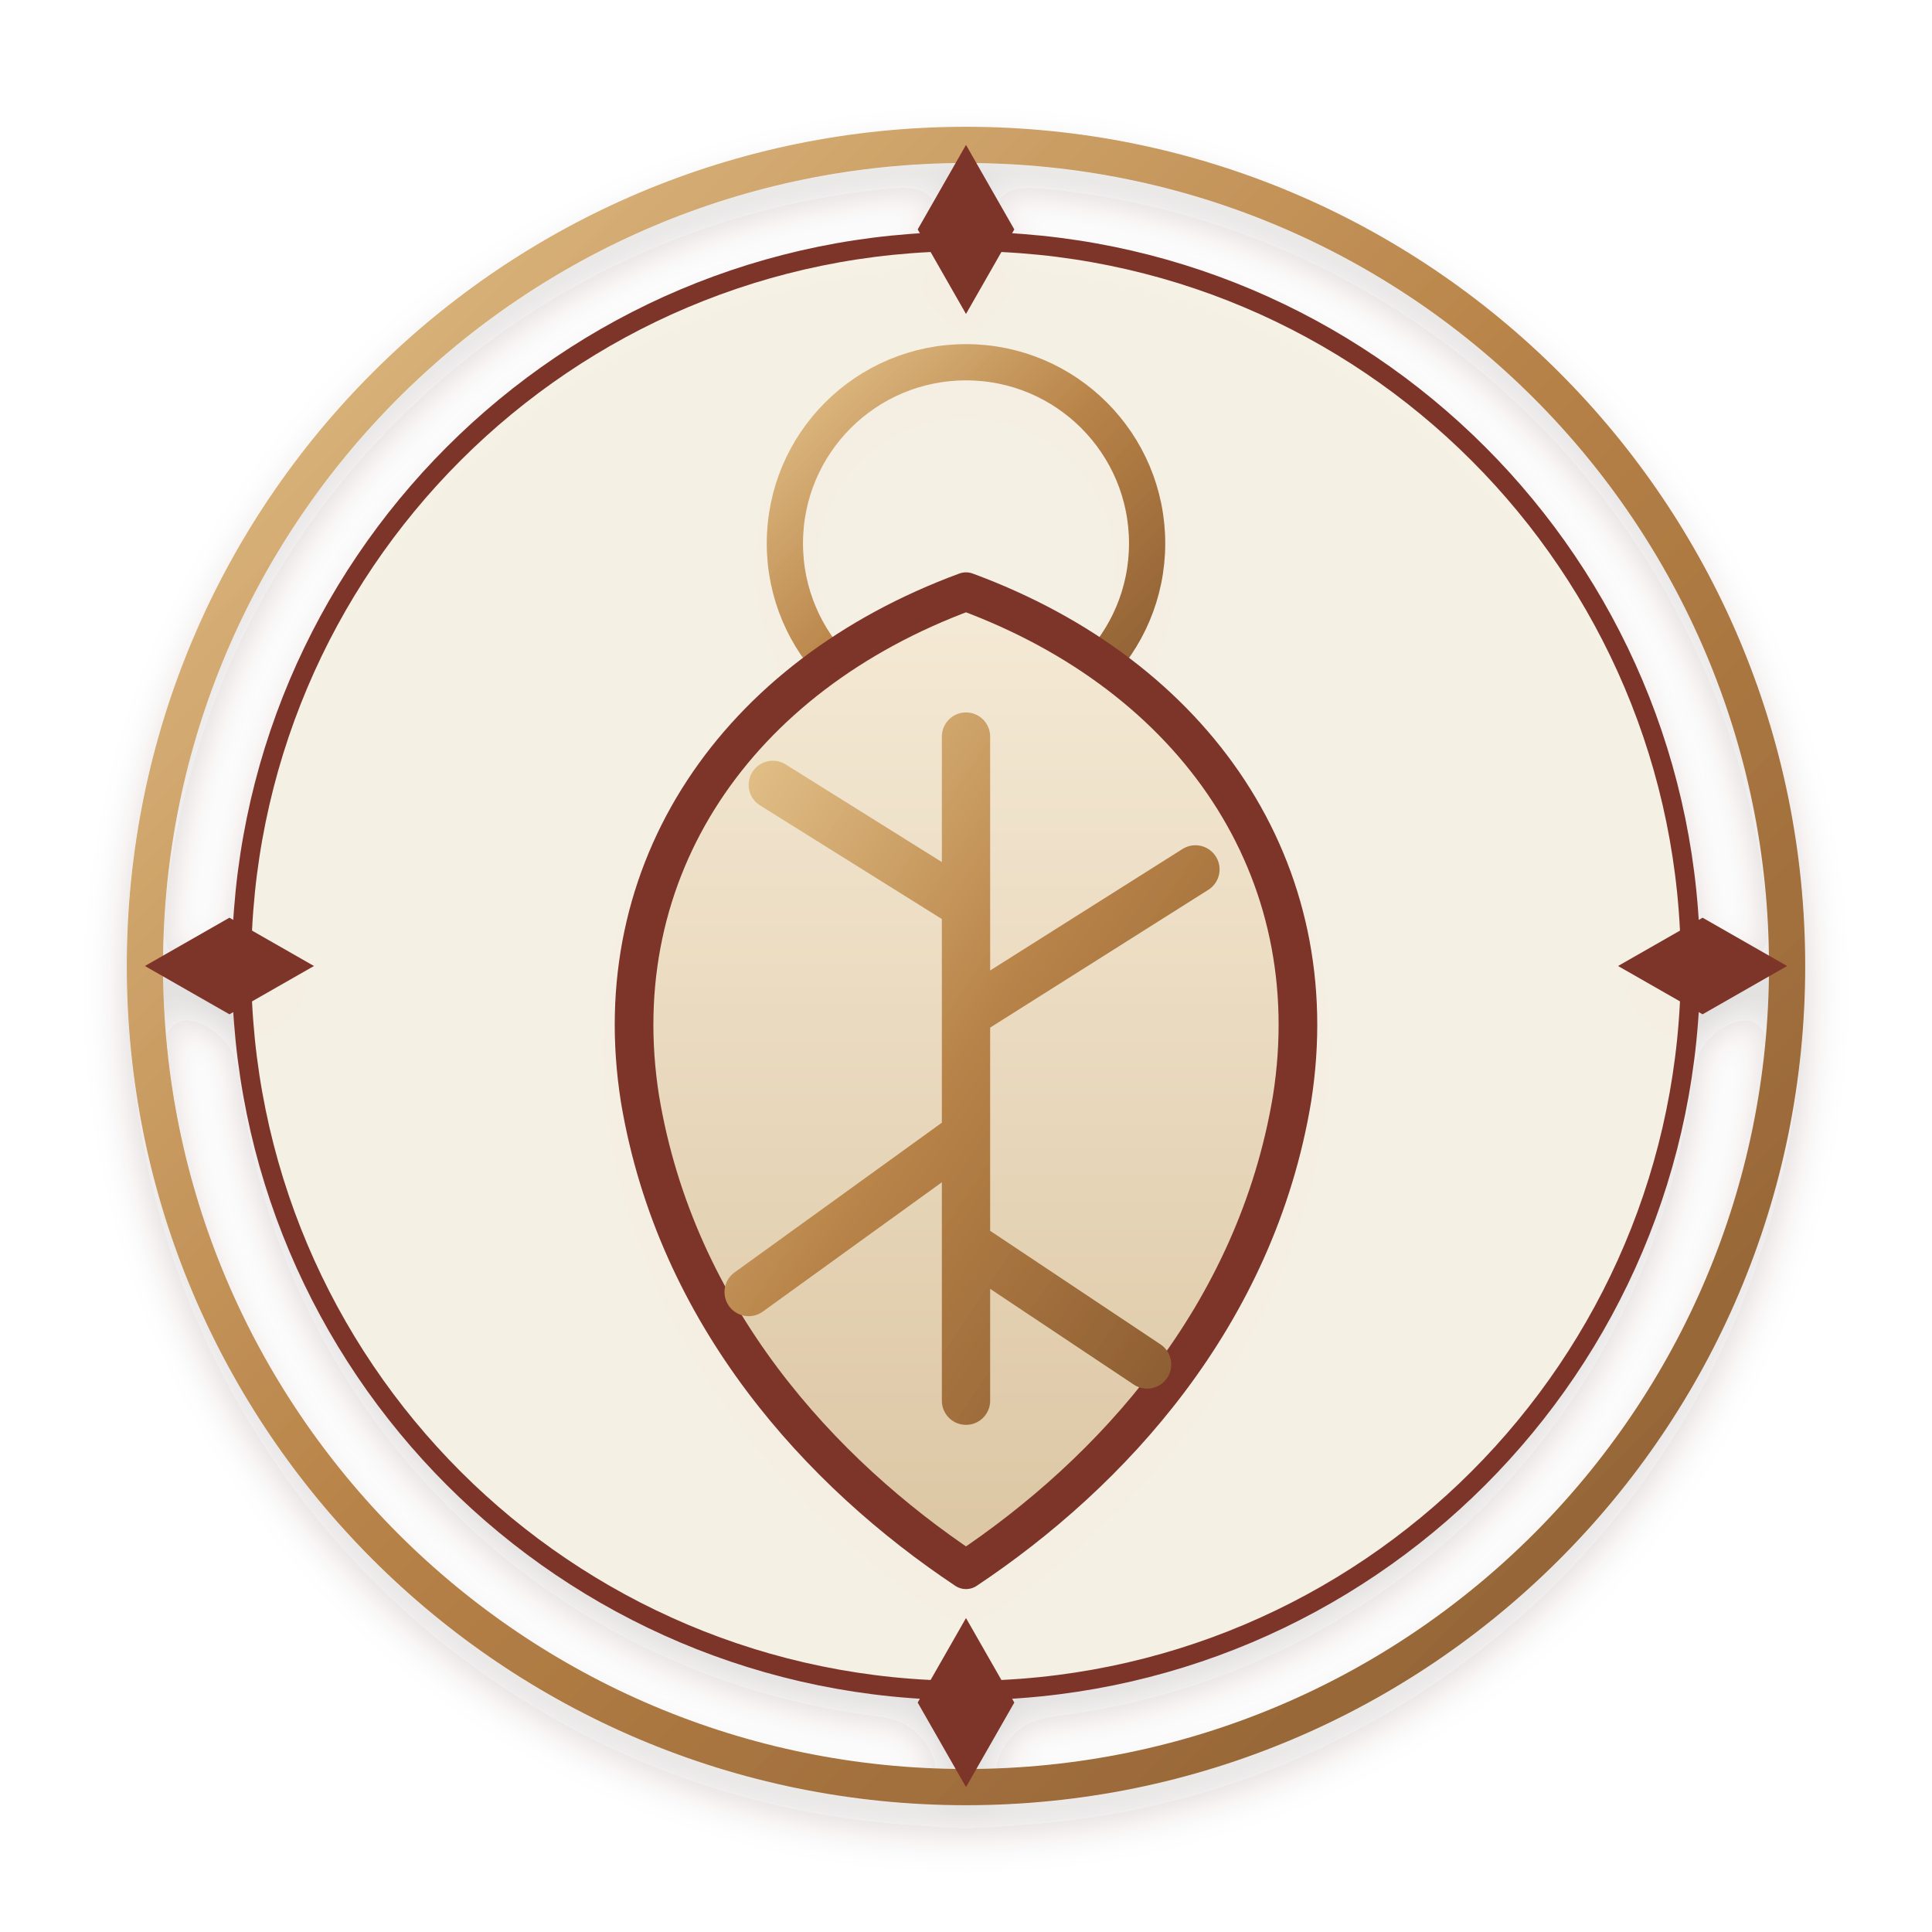
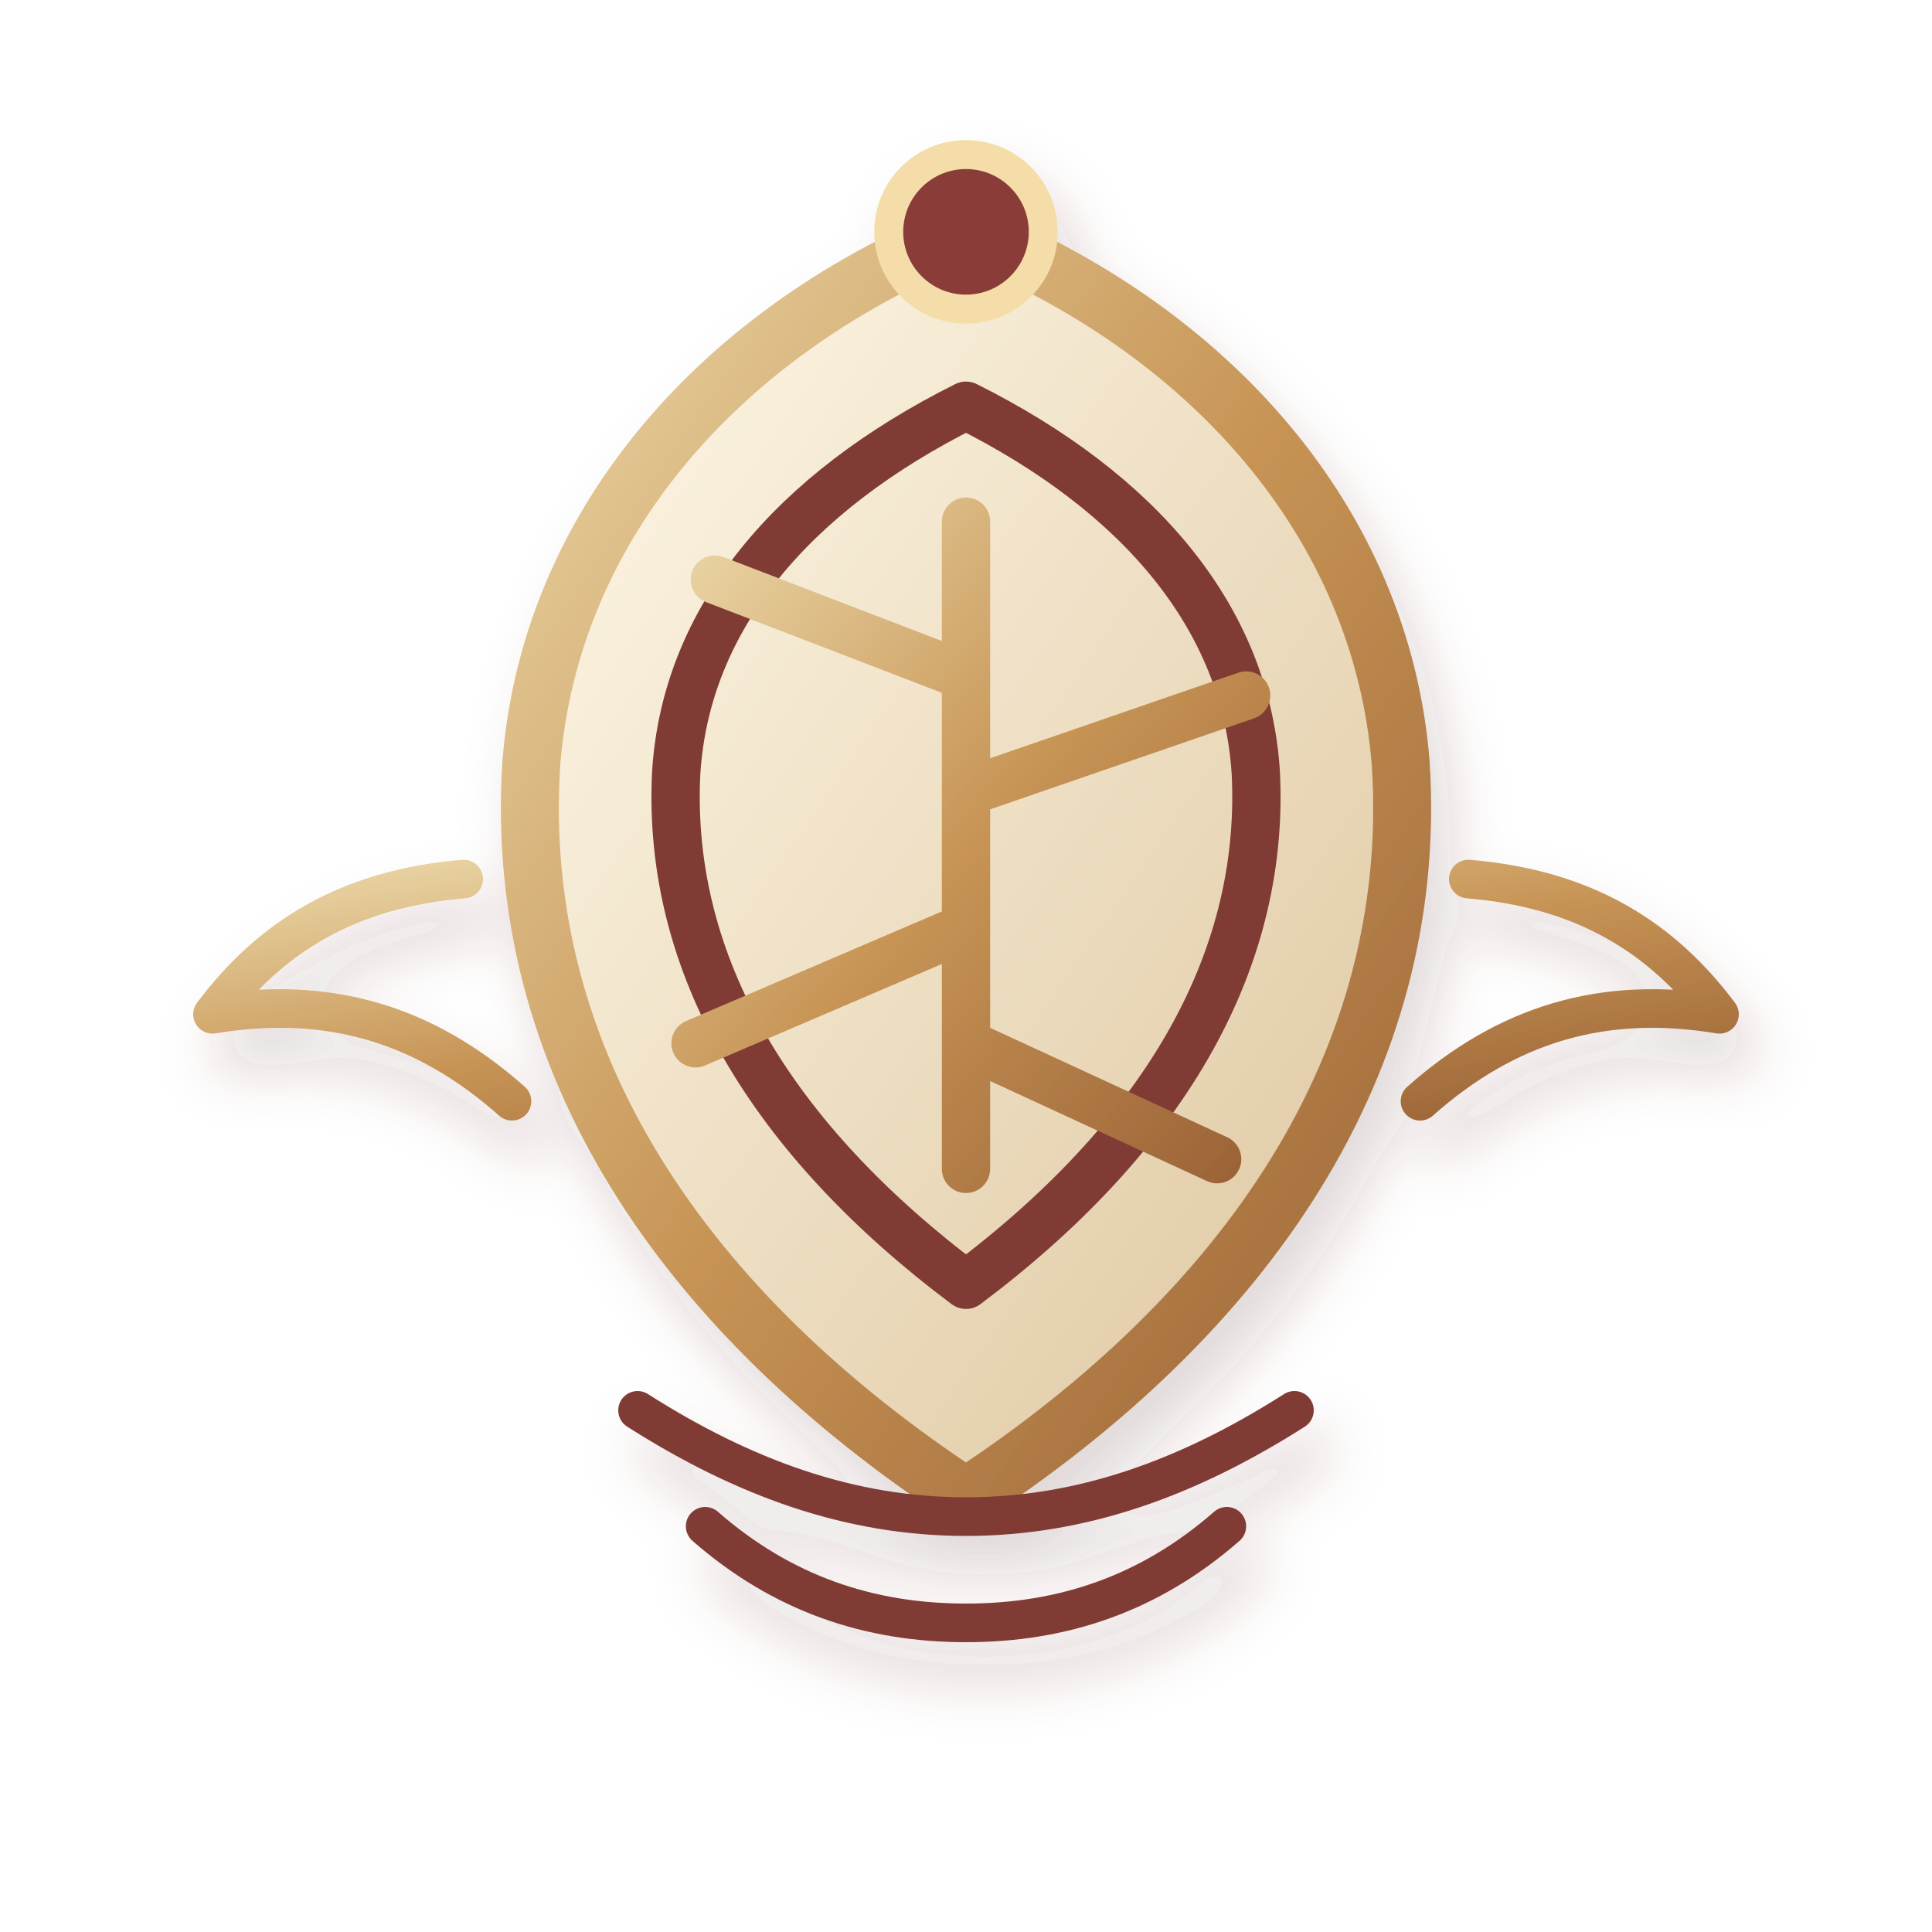
- <svg xmlns="http://www.w3.org/2000/svg" viewBox="0 0 160 160" role="img" aria-labelledby="title desc">
+ <svg xmlns="http://www.w3.org/2000/svg" viewBox="0 0 200 200">
  <defs>
-     <linearGradient id="gold" x1="0" y1="0" x2="1" y2="1">
-       <stop offset="0" stop-color="#e3c28a" />
-       <stop offset=".48" stop-color="#b88348" />
-       <stop offset="1" stop-color="#8a5b31" />
+     <linearGradient id="g" x1="0" x2="1" y2="1">
+       <stop stop-color="#ead6a6" />
+       <stop offset=".5" stop-color="#c79455" />
+       <stop offset="1" stop-color="#9b6337" />
    </linearGradient>
-     <linearGradient id="jade" x1="0" y1="0" x2="0" y2="1">
-       <stop offset="0" stop-color="#f5ead6" />
-       <stop offset="1" stop-color="#dcc6a3" />
+     <linearGradient id="j" y2="1">
+       <stop stop-color="#fff9ea" />
+       <stop offset="1" stop-color="#ddc59d" />
    </linearGradient>
-     <filter id="soft" x="-20%" y="-20%" width="140%" height="140%">
-       <feDropShadow dx="0" dy="2" stdDeviation="1.7" flood-color="#4b2d1d" flood-opacity=".18" />
+     <filter id="s" x="-30%" y="-30%" width="160%" height="160%">
+       <feDropShadow dy="4" stdDeviation="3" flood-color="#5d3125" flood-opacity=".18" />
    </filter>
  </defs>
-   <g filter="url(#soft)">
-     <circle cx="80" cy="80" r="68" fill="none" stroke="url(#gold)" stroke-width="3" />
-     <circle cx="80" cy="80" r="60" fill="#f7efe2" fill-opacity=".78" stroke="#7d3429" stroke-width="1.6" />
-     <circle cx="80" cy="45" r="15" fill="none" stroke="url(#gold)" stroke-width="3" />
-     <path d="M80 49C61 56 50 72 53 91c3 18 15 31 27 39 12-8 24-21 27-39 3-19-8-35-27-42Z" fill="url(#jade)" stroke="#7d3429" stroke-width="3.2" stroke-linejoin="round" />
-     <path d="M80 61v55M80 75 64 65M80 84l19-12M80 94 62 107M80 103l15 10" fill="none" stroke="url(#gold)" stroke-width="4" stroke-linecap="round" />
-     <path d="M80 12l4 7-4 7-4-7 4-7ZM80 134l4 7-4 7-4-7 4-7ZM12 80l7-4 7 4-7 4-7-4ZM134 80l7-4 7 4-7 4-7-4Z" fill="#7d3429" />
+   <g filter="url(#s)" stroke-linecap="round" stroke-linejoin="round">
+     <path d="M100 24c25 10 43 30 45 55 2 31-16 57-45 76-29-19-47-45-45-76 2-25 20-45 45-55Z" fill="url(#j)" stroke="url(#g)" stroke-width="6" />
+     <path d="M100 42c-18 9-29 22-30 38-1 20 10 38 30 53 20-15 31-33 30-53-1-16-12-29-30-38Z" fill="none" stroke="#813a35" stroke-width="5" />
+     <path d="M100 54v67M100 70 74 60M100 82l29-10M100 96l-28 12M100 108l26 12" fill="none" stroke="url(#g)" stroke-width="5" />
+     <circle cx="100" cy="24" r="8" fill="#8a3d37" stroke="#f4dda9" stroke-width="3" />
+     <path d="M66 146c11 7 22 11 34 11s23-4 34-11M73 158c8 7 17 10 27 10s19-3 27-10" fill="none" stroke="#813a35" stroke-width="4" />
+     <path d="M48 91c-12 1-20 6-26 14 12-2 22 1 31 9M152 91c12 1 20 6 26 14-12-2-22 1-31 9" fill="none" stroke="url(#g)" stroke-width="4" />
  </g>
</svg>
